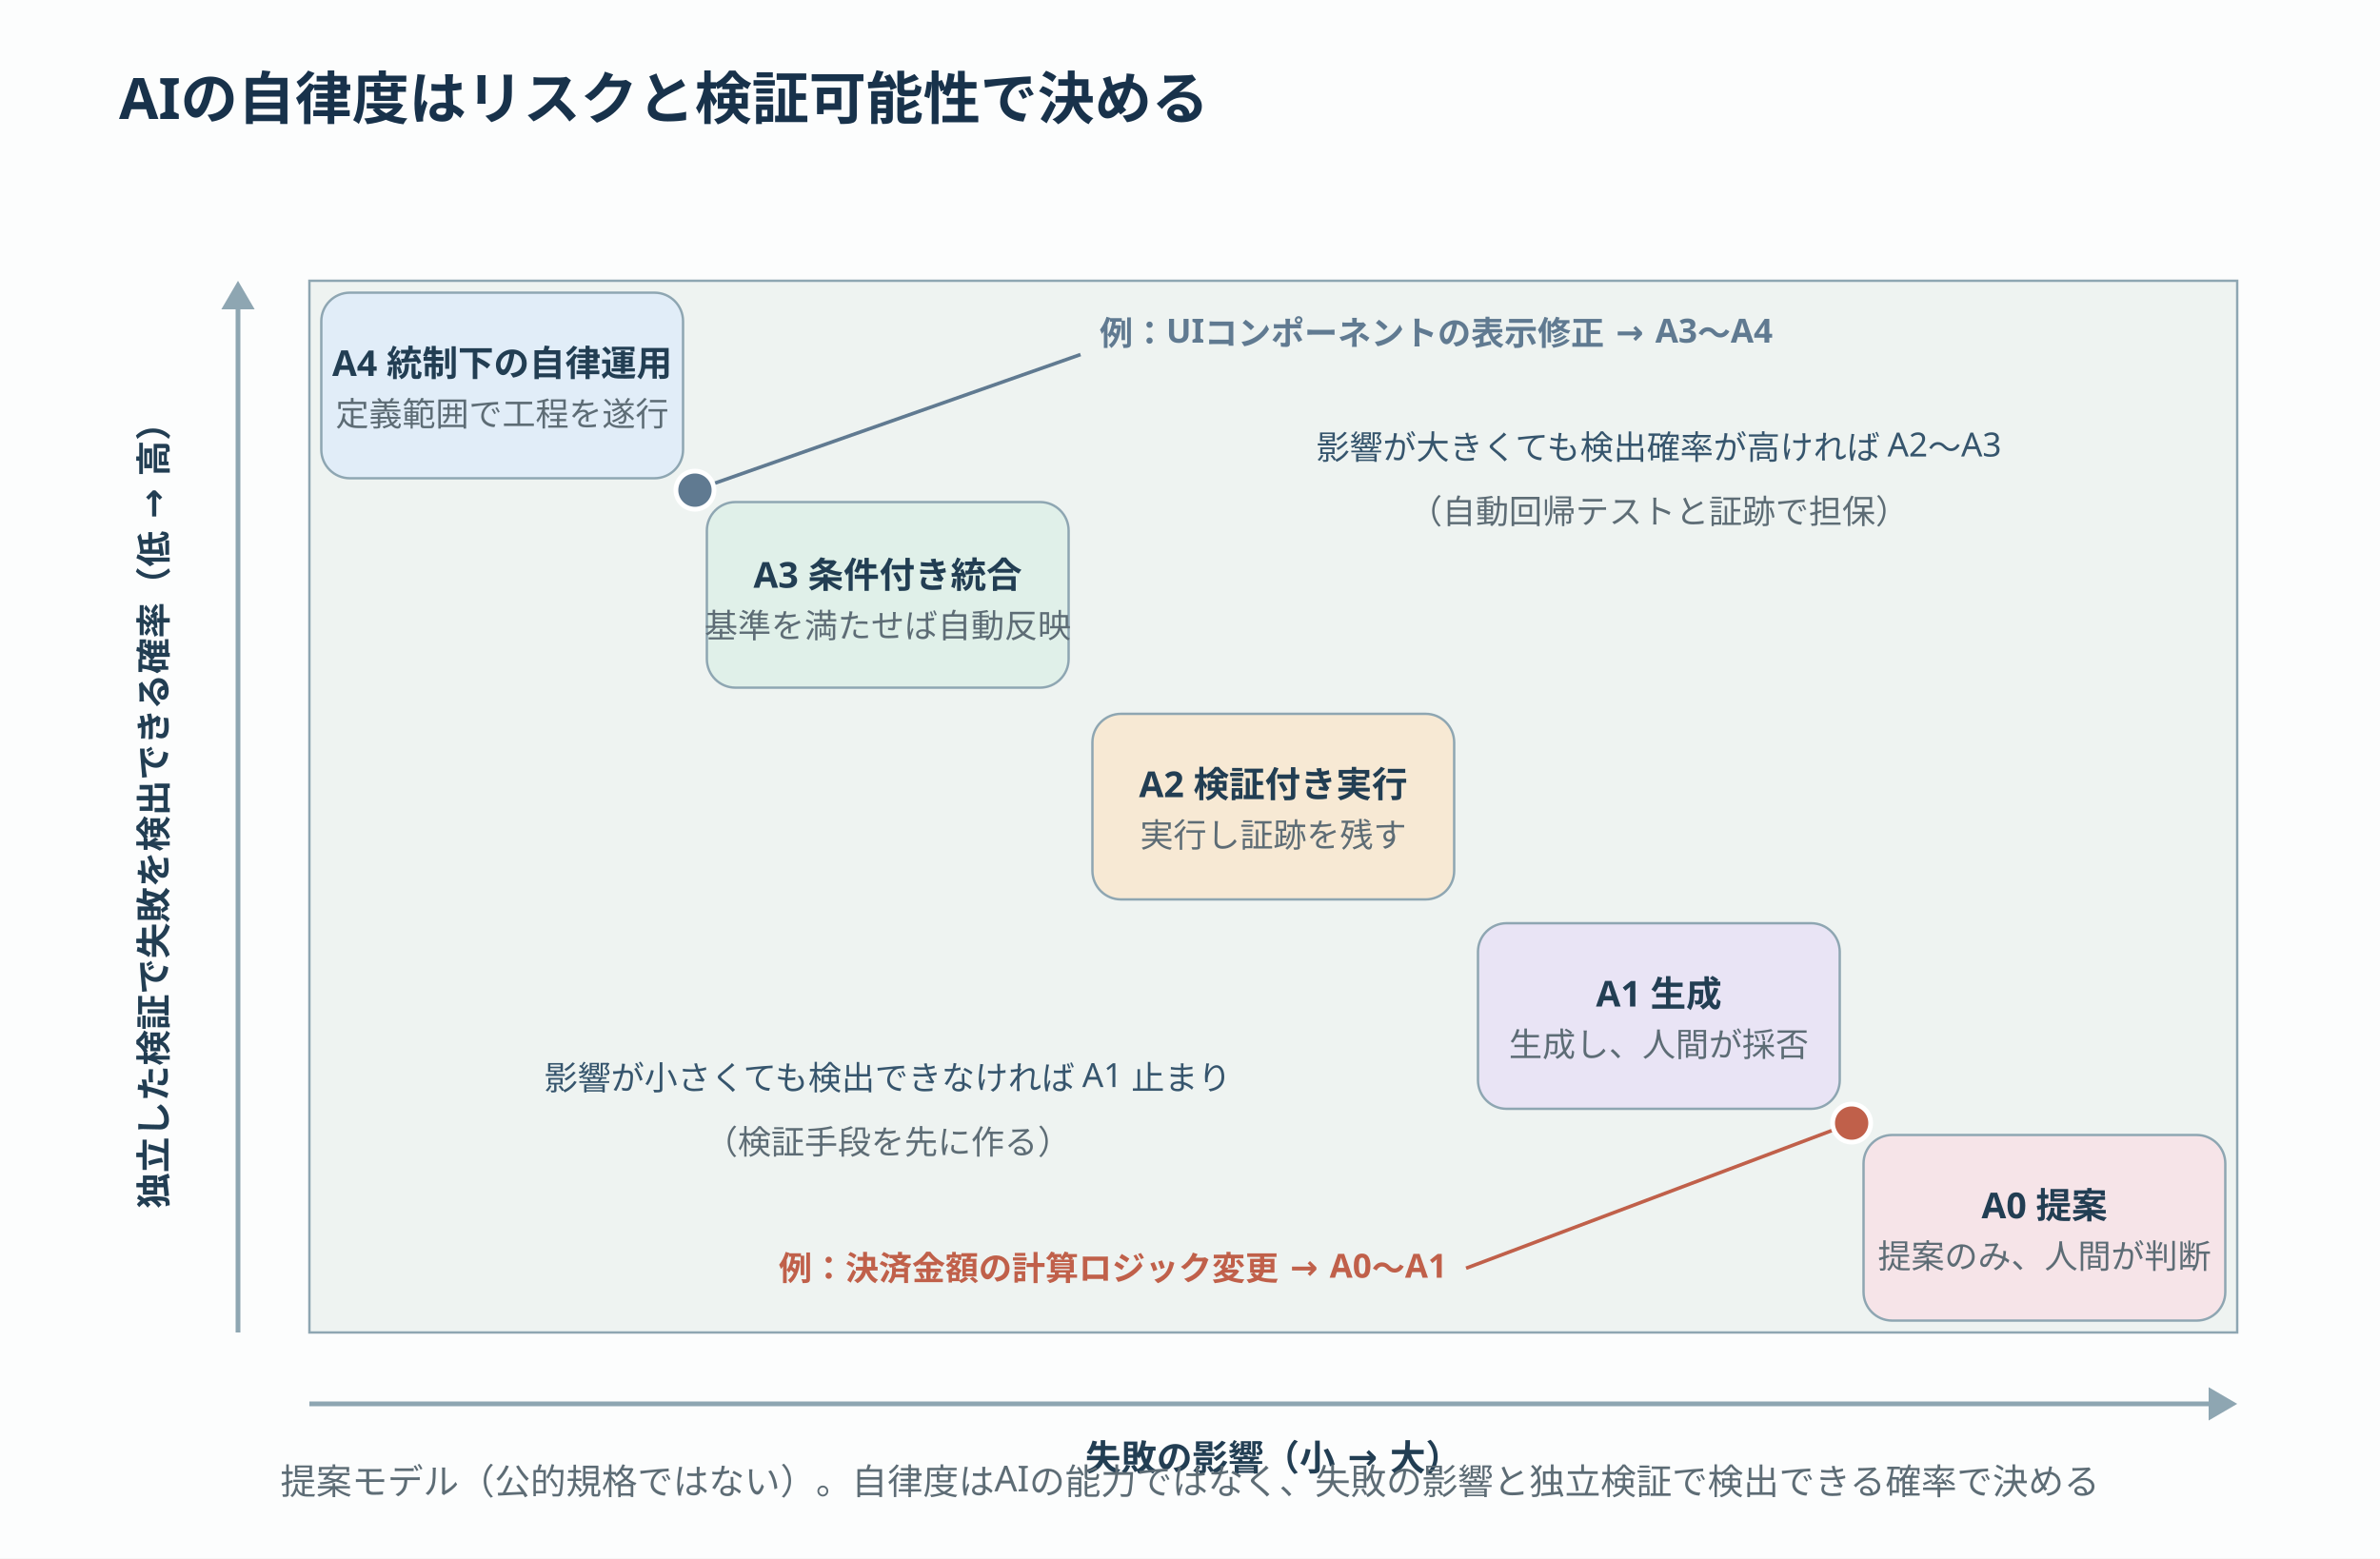
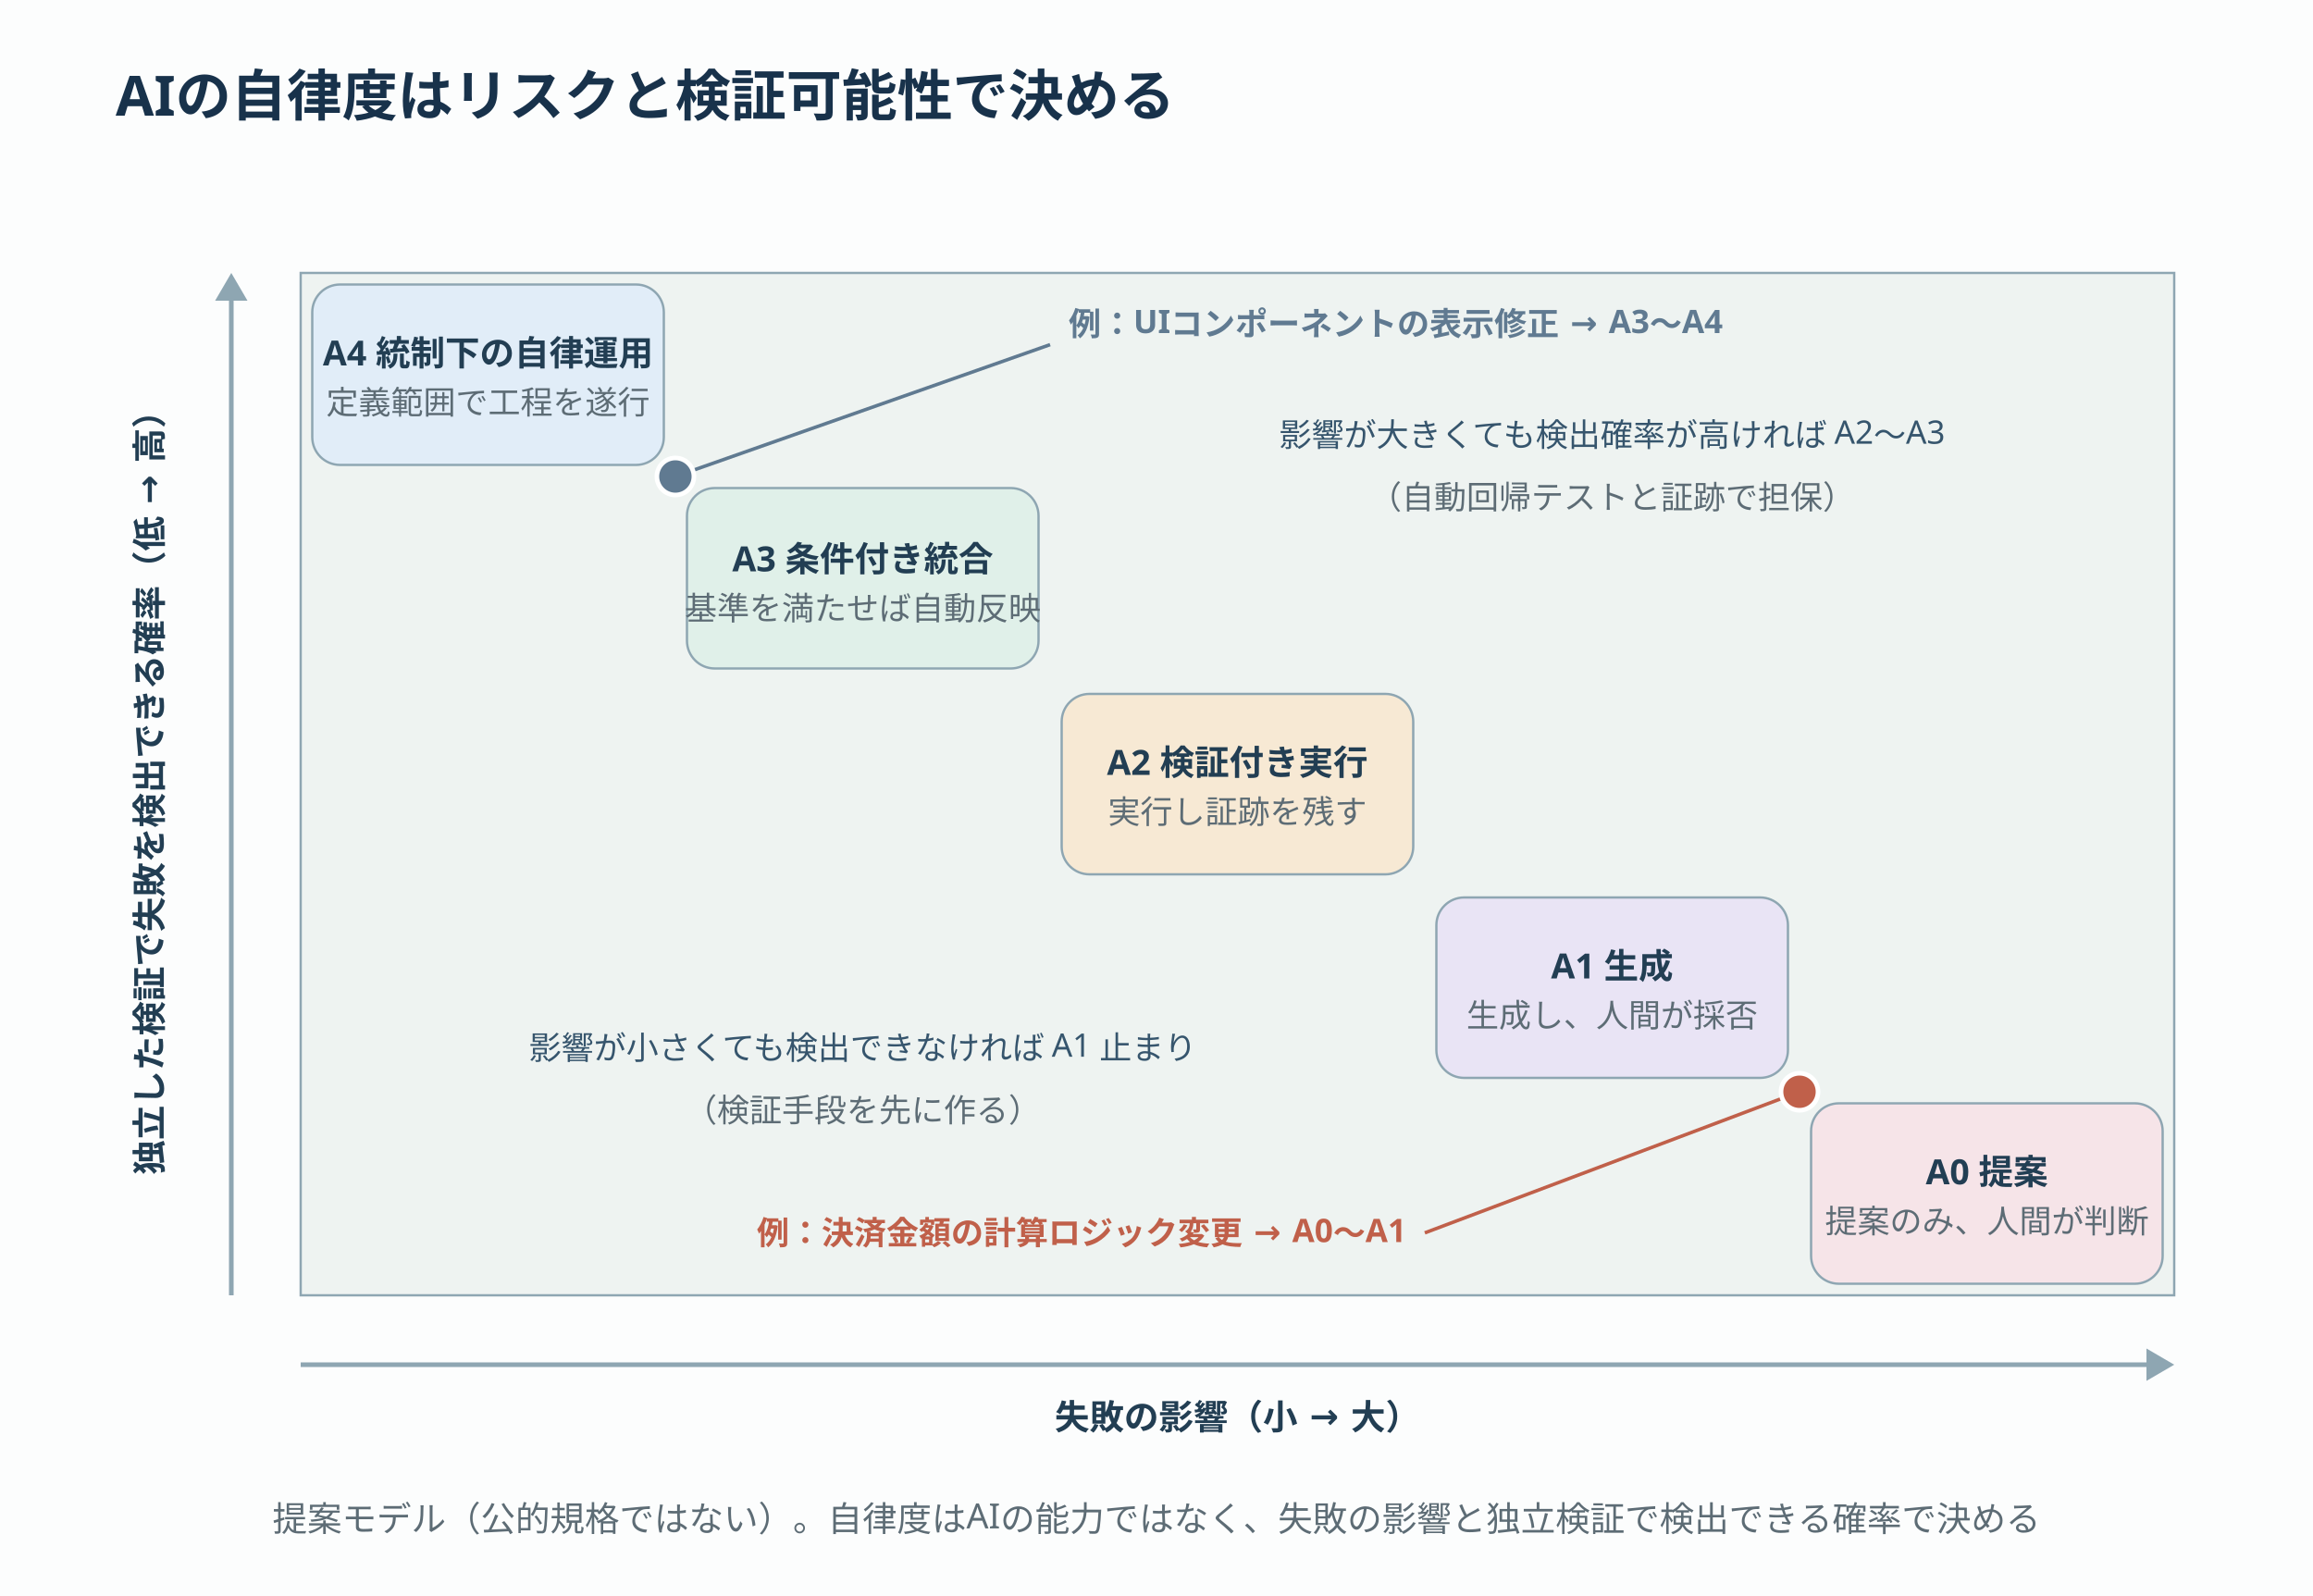
- <svg xmlns="http://www.w3.org/2000/svg" width="1000" height="655" viewBox="0 0 1000 655" role="img" aria-label="失敗の影響と検証可能性の2軸にA0からA4の自律度を配置した図。UI表示修正は高自律、決済ロジック変更は低自律">
+ <svg xmlns="http://www.w3.org/2000/svg" width="1000" height="690" viewBox="0 0 1000 690" role="img" aria-label="失敗の影響と検証可能性の2軸にA0からA4の自律度を配置した図。UI表示修正は高自律、決済ロジック変更は低自律">
  <rect width="100%" height="100%" fill="#fcfdfd" />
  <text x="50" y="50" text-anchor="start" font-family="sans-serif" font-size="24" font-weight="700" fill="#18324b">AIの自律度はリスクと検証可能性で決める</text>
  <rect x="130" y="118" width="810" height="442" fill="#eef3f1" stroke="#8ea6b2" />
  <path d="M130.0 590.0 L930.0 590.0" stroke="#8ea6b2" stroke-width="2" fill="none" />
  <polygon points="940.0,590.0 928.0,597.0 928.0,583.0" fill="#8ea6b2" />
  <text x="535" y="618" text-anchor="middle" font-family="sans-serif" font-size="15" font-weight="700" fill="#223e53">失敗の影響（小 → 大）</text>
  <path d="M100.0 560.0 L100.0 128.0" stroke="#8ea6b2" stroke-width="2" fill="none" />
  <polygon points="100.0,118.0 107.0,130.0 93.0,130.0" fill="#8ea6b2" />
  <text x="70" y="339" text-anchor="middle" font-family="sans-serif" font-size="15" font-weight="700" fill="#223e53" transform="rotate(-90 70 339)">独立した検証で失敗を検出できる確率（低 → 高）</text>
  <rect x="135" y="123" width="152" height="78" rx="12" fill="#e1edf8" stroke="#8ea6b2" />
  <text x="211" y="158" text-anchor="middle" font-family="sans-serif" font-size="15" font-weight="700" fill="#223e53">A4 統制下の自律運用</text>
  <text x="211" y="179" text-anchor="middle" font-family="sans-serif" font-size="14" fill="#5d6c75">定義範囲で工程を遂行</text>
  <rect x="297" y="211" width="152" height="78" rx="12" fill="#e0f0e9" stroke="#8ea6b2" />
  <text x="373" y="247" text-anchor="middle" font-family="sans-serif" font-size="15" font-weight="700" fill="#223e53">A3 条件付き統合</text>
  <text x="373" y="268" text-anchor="middle" font-family="sans-serif" font-size="14" fill="#5d6c75">基準を満たせば自動反映</text>
  <rect x="459" y="300" width="152" height="78" rx="12" fill="#f7e9d4" stroke="#8ea6b2" />
  <text x="535" y="335" text-anchor="middle" font-family="sans-serif" font-size="15" font-weight="700" fill="#223e53">A2 検証付き実行</text>
  <text x="535" y="356" text-anchor="middle" font-family="sans-serif" font-size="14" fill="#5d6c75">実行し証跡を残す</text>
  <rect x="621" y="388" width="152" height="78" rx="12" fill="#e9e4f5" stroke="#8ea6b2" />
  <text x="697" y="423" text-anchor="middle" font-family="sans-serif" font-size="15" font-weight="700" fill="#223e53">A1 生成</text>
  <text x="697" y="444" text-anchor="middle" font-family="sans-serif" font-size="14" fill="#5d6c75">生成し、人間が採否</text>
  <rect x="783" y="477" width="152" height="78" rx="12" fill="#f6e4e8" stroke="#8ea6b2" />
  <text x="859" y="512" text-anchor="middle" font-family="sans-serif" font-size="15" font-weight="700" fill="#223e53">A0 提案</text>
  <text x="859" y="533" text-anchor="middle" font-family="sans-serif" font-size="14" fill="#5d6c75">提案のみ、人間が判断</text>
  <text x="697" y="193" text-anchor="middle" font-family="sans-serif" font-size="14" fill="#36556d">影響が大きくても検出確率が高ければ A2〜A3</text>
  <text x="697" y="220" text-anchor="middle" font-family="sans-serif" font-size="14" fill="#5d6c75">（自動回帰テストと証跡で担保）</text>
  <text x="373" y="458" text-anchor="middle" font-family="sans-serif" font-size="14" fill="#36556d">影響が小さくても検出できなければ A1 止まり</text>
  <text x="373" y="485" text-anchor="middle" font-family="sans-serif" font-size="14" fill="#5d6c75">（検証手段を先に作る）</text>
  <path d="M292 206 L454 149" stroke="#607a91" stroke-width="1.5" />
  <circle cx="292" cy="206" r="8" fill="#607a91" stroke="#fff" stroke-width="2" />
  <text x="462" y="145" text-anchor="start" font-family="sans-serif" font-size="14" font-weight="700" fill="#607a91">例：UIコンポーネントの表示修正 → A3〜A4</text>
  <path d="M778 472 L616 533" stroke="#c0604a" stroke-width="1.5" />
  <circle cx="778" cy="472" r="8" fill="#c0604a" stroke="#fff" stroke-width="2" />
  <text x="608" y="538" text-anchor="end" font-family="sans-serif" font-size="14" font-weight="700" fill="#c0604a">例：決済金額の計算ロジック変更 → A0〜A1</text>
-   <text x="500" y="628" text-anchor="middle" font-family="sans-serif" font-size="15" fill="#5d6c75">提案モデル（公的規格ではない）。自律度はAIの能力ではなく、失敗の影響と独立検証で検出できる確率で決める</text>
+   <text x="500" y="662" text-anchor="middle" font-family="sans-serif" font-size="15" fill="#5d6c75">提案モデル（公的規格ではない）。自律度はAIの能力ではなく、失敗の影響と独立検証で検出できる確率で決める</text>
</svg>
